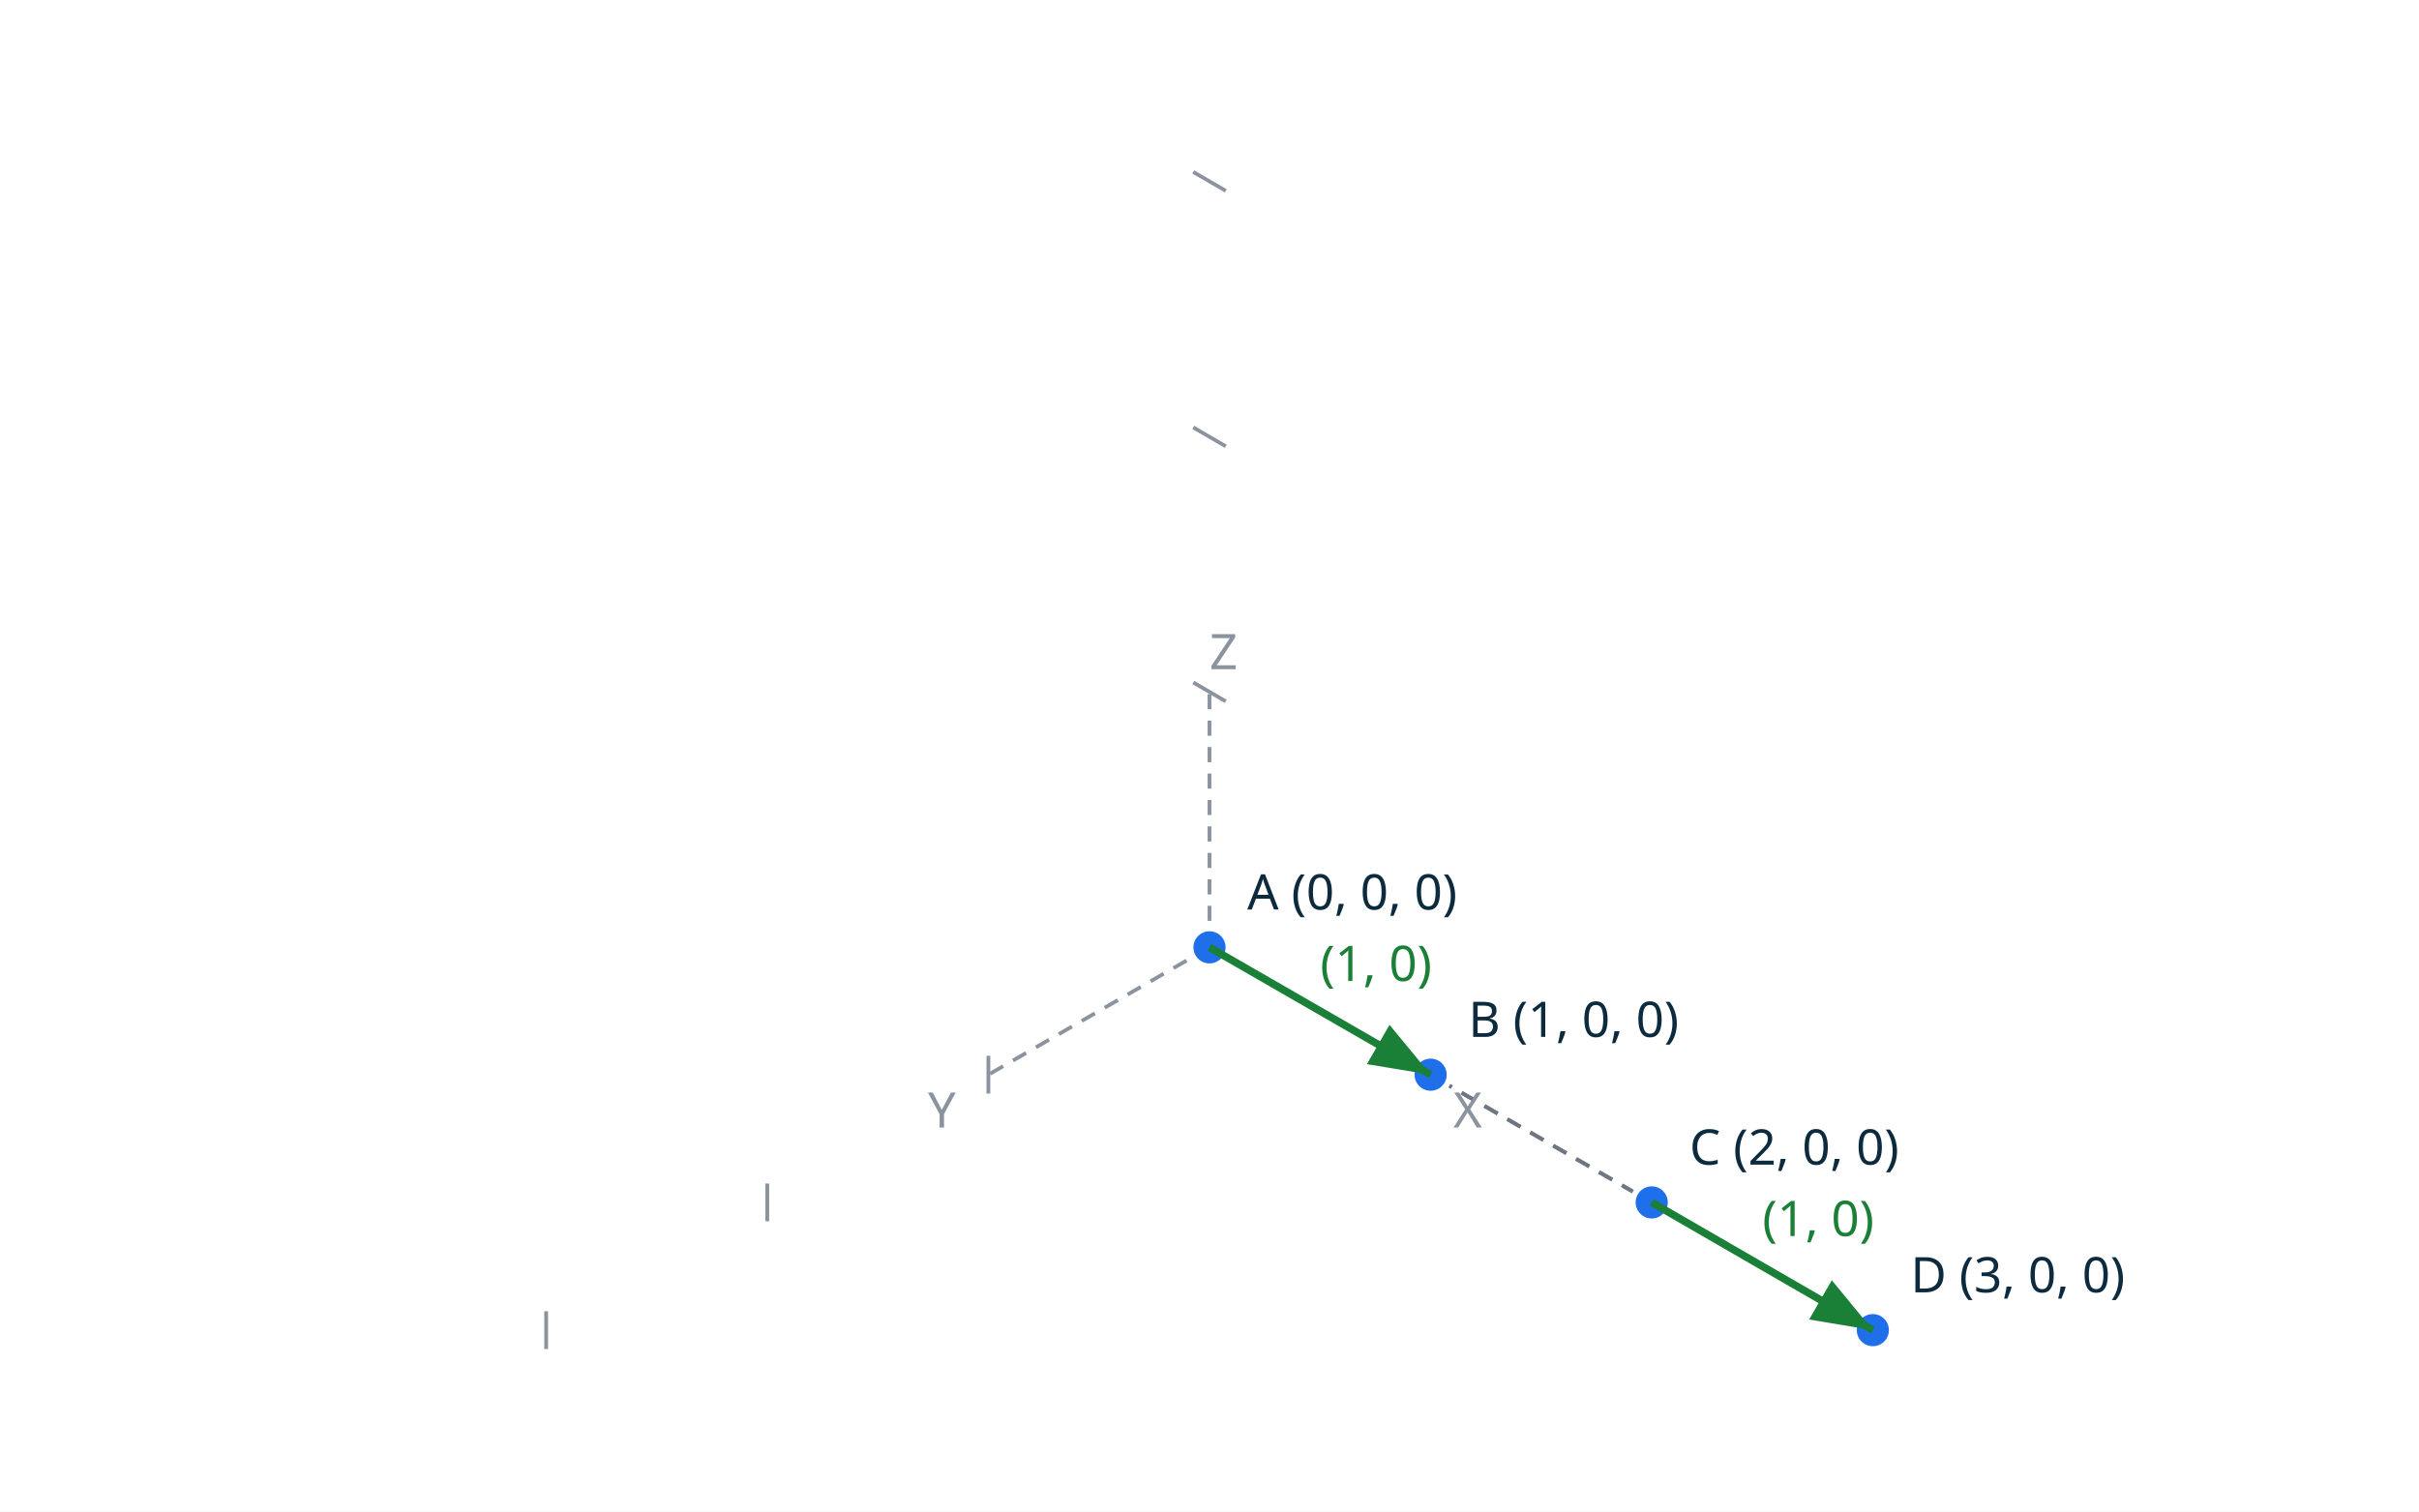
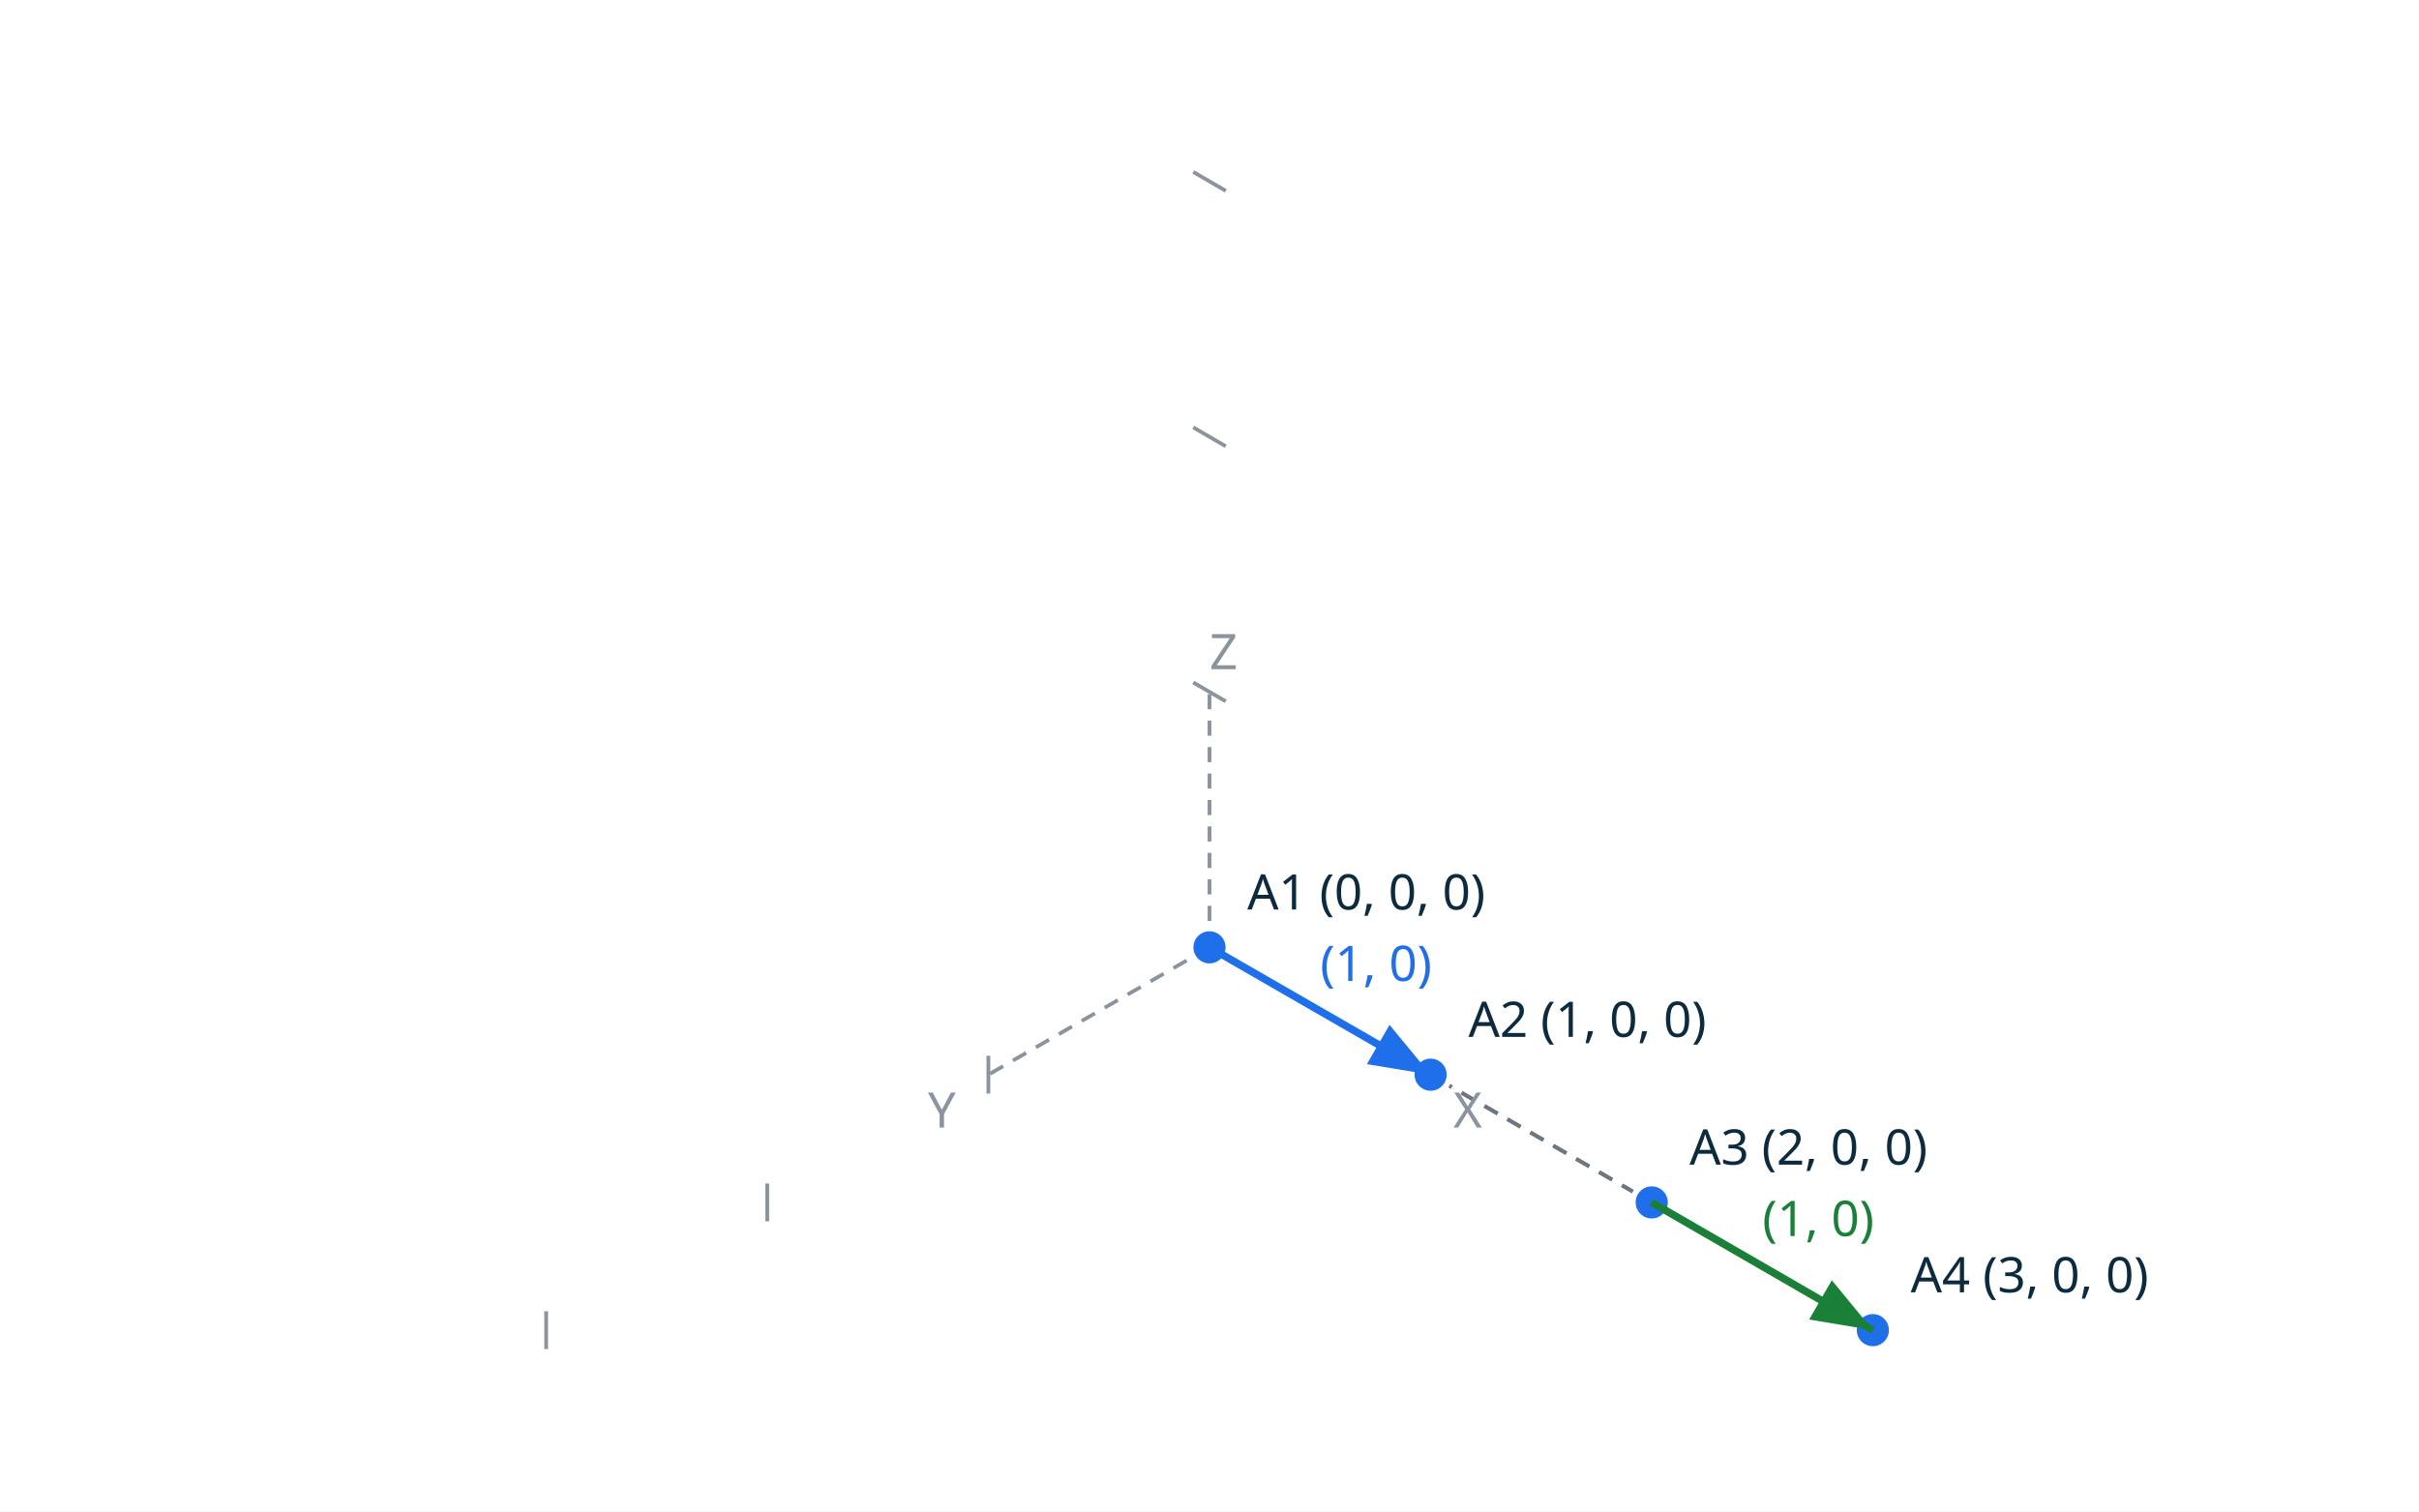
<svg xmlns="http://www.w3.org/2000/svg" viewBox="0 0 640 400" width="640" height="400">
  <rect width="640" height="400" fill="#ffffff" />
  <circle cx="320.0" cy="250.7" r="2.5" fill="#ffffff" stroke="#6e7781" stroke-width="1.0" />
  <circle cx="320.0" cy="250.7" r="2.5" fill="#ffffff" stroke="#6e7781" stroke-width="1.0" />
  <line x1="320.0" y1="250.7" x2="378.5" y2="284.4" stroke="#6e7781" stroke-width="1.0" stroke-dasharray="4 3" />
  <circle cx="378.5" cy="284.4" r="2.5" fill="#ffffff" stroke="#6e7781" stroke-width="1.0" />
  <circle cx="378.5" cy="284.4" r="2.5" fill="#ffffff" stroke="#6e7781" stroke-width="1.0" />
  <line x1="320.0" y1="250.7" x2="437.0" y2="318.2" stroke="#6e7781" stroke-width="1.0" stroke-dasharray="4 3" />
  <circle cx="437.0" cy="318.2" r="2.5" fill="#ffffff" stroke="#6e7781" stroke-width="1.0" />
  <circle cx="437.0" cy="318.2" r="2.5" fill="#ffffff" stroke="#6e7781" stroke-width="1.0" />
  <line x1="320.0" y1="250.7" x2="495.5" y2="352.0" stroke="#6e7781" stroke-width="1.0" stroke-dasharray="4 3" />
  <circle cx="495.5" cy="352.0" r="2.5" fill="#ffffff" stroke="#6e7781" stroke-width="1.0" />
  <circle cx="495.5" cy="352.0" r="2.5" fill="#ffffff" stroke="#6e7781" stroke-width="1.0" />
  <line x1="320.0" y1="250.7" x2="378.5" y2="284.4" stroke="#8b949e" stroke-width="1.0" stroke-dasharray="4 3" />
  <text x="384.5" y="298.4" fill="#8b949e" font-family="sans-serif" font-size="13">X</text>
  <line x1="320.0" y1="250.7" x2="261.5" y2="284.4" stroke="#8b949e" stroke-width="1.0" stroke-dasharray="4 3" />
  <text x="245.5" y="298.4" fill="#8b949e" font-family="sans-serif" font-size="13">Y</text>
  <line x1="320.0" y1="250.7" x2="320.0" y2="183.1" stroke="#8b949e" stroke-width="1.0" stroke-dasharray="4 3" />
  <text x="320.0" y="177.1" fill="#8b949e" font-family="sans-serif" font-size="13">Z</text>
  <circle cx="320.0" cy="250.7" r="2.5" fill="#8b949e" />
  <line x1="382.8" y1="281.9" x2="374.2" y2="286.9" stroke="#8b949e" stroke-width="1.0" />
  <line x1="441.3" y1="315.7" x2="432.7" y2="320.7" stroke="#8b949e" stroke-width="1.0" />
  <line x1="499.8" y1="349.5" x2="491.2" y2="354.5" stroke="#8b949e" stroke-width="1.0" />
  <line x1="261.5" y1="289.4" x2="261.5" y2="279.4" stroke="#8b949e" stroke-width="1.0" />
  <line x1="203.0" y1="323.2" x2="203.0" y2="313.2" stroke="#8b949e" stroke-width="1.0" />
  <line x1="144.5" y1="357.0" x2="144.5" y2="347.0" stroke="#8b949e" stroke-width="1.0" />
  <line x1="315.7" y1="180.6" x2="324.3" y2="185.6" stroke="#8b949e" stroke-width="1.0" />
  <line x1="315.7" y1="113.1" x2="324.3" y2="118.1" stroke="#8b949e" stroke-width="1.0" />
  <line x1="315.7" y1="45.5" x2="324.3" y2="50.5" stroke="#8b949e" stroke-width="1.0" />
  <circle cx="320.0" cy="250.7" r="5.0" fill="#1f6feb" stroke="#ffffff" stroke-width="1.5" />
-   <text x="330.0" y="240.7" fill="#0d2b3e" font-family="sans-serif" font-size="13">A (0, 0, 0)</text>
+   <text x="330.0" y="240.7" fill="#0d2b3e" font-family="sans-serif" font-size="13">A1 (0, 0, 0)</text>
  <circle cx="378.5" cy="284.4" r="5.0" fill="#1f6feb" stroke="#ffffff" stroke-width="1.5" />
-   <text x="388.5" y="274.4" fill="#0d2b3e" font-family="sans-serif" font-size="13">B (1, 0, 0)</text>
+   <text x="388.5" y="274.4" fill="#0d2b3e" font-family="sans-serif" font-size="13">A2 (1, 0, 0)</text>
  <circle cx="437.0" cy="318.2" r="5.0" fill="#1f6feb" stroke="#ffffff" stroke-width="1.5" />
-   <text x="447.0" y="308.2" fill="#0d2b3e" font-family="sans-serif" font-size="13">C (2, 0, 0)</text>
+   <text x="447.0" y="308.2" fill="#0d2b3e" font-family="sans-serif" font-size="13">A3 (2, 0, 0)</text>
  <circle cx="495.5" cy="352.0" r="5.0" fill="#1f6feb" stroke="#ffffff" stroke-width="1.5" />
-   <text x="505.5" y="342.0" fill="#0d2b3e" font-family="sans-serif" font-size="13">D (3, 0, 0)</text>
+   <text x="505.5" y="342.0" fill="#0d2b3e" font-family="sans-serif" font-size="13">A4 (3, 0, 0)</text>
  <defs>
    <marker id="arrow" markerWidth="10" markerHeight="10" refX="8" refY="3" orient="auto">
      <path d="M0,0 L8,3 L0,6 z" fill="#1a7f37" />
    </marker>
+     <marker id="arrow1" markerWidth="10" markerHeight="10" refX="8" refY="3" orient="auto">
+       <path d="M0,0 L8,3 L0,6 z" fill="#1f6feb" />
+     </marker>
+     <marker id="arrow2" markerWidth="10" markerHeight="10" refX="8" refY="3" orient="auto">
+       <path d="M0,0 L8,3 L0,6 z" fill="#1a7f37" />
+     </marker>
  </defs>
-   <line x1="320.0" y1="250.7" x2="378.5" y2="284.4" stroke="#1a7f37" stroke-width="2.0" marker-end="url(#arrow)" />
-   <text x="349.3" y="259.6" fill="#1a7f37" font-family="sans-serif" font-size="13">(1, 0)</text>
-   <line x1="437.0" y1="318.2" x2="495.5" y2="352.0" stroke="#1a7f37" stroke-width="2.0" marker-end="url(#arrow)" />
+   <line x1="320.0" y1="250.7" x2="378.5" y2="284.4" stroke="#1f6feb" stroke-width="2.0" marker-end="url(#arrow1)" />
+   <text x="349.3" y="259.6" fill="#1f6feb" font-family="sans-serif" font-size="13">(1, 0)</text>
+   <line x1="437.0" y1="318.2" x2="495.5" y2="352.0" stroke="#1a7f37" stroke-width="2.0" marker-end="url(#arrow2)" />
  <text x="466.3" y="327.1" fill="#1a7f37" font-family="sans-serif" font-size="13">(1, 0)</text>
</svg>
